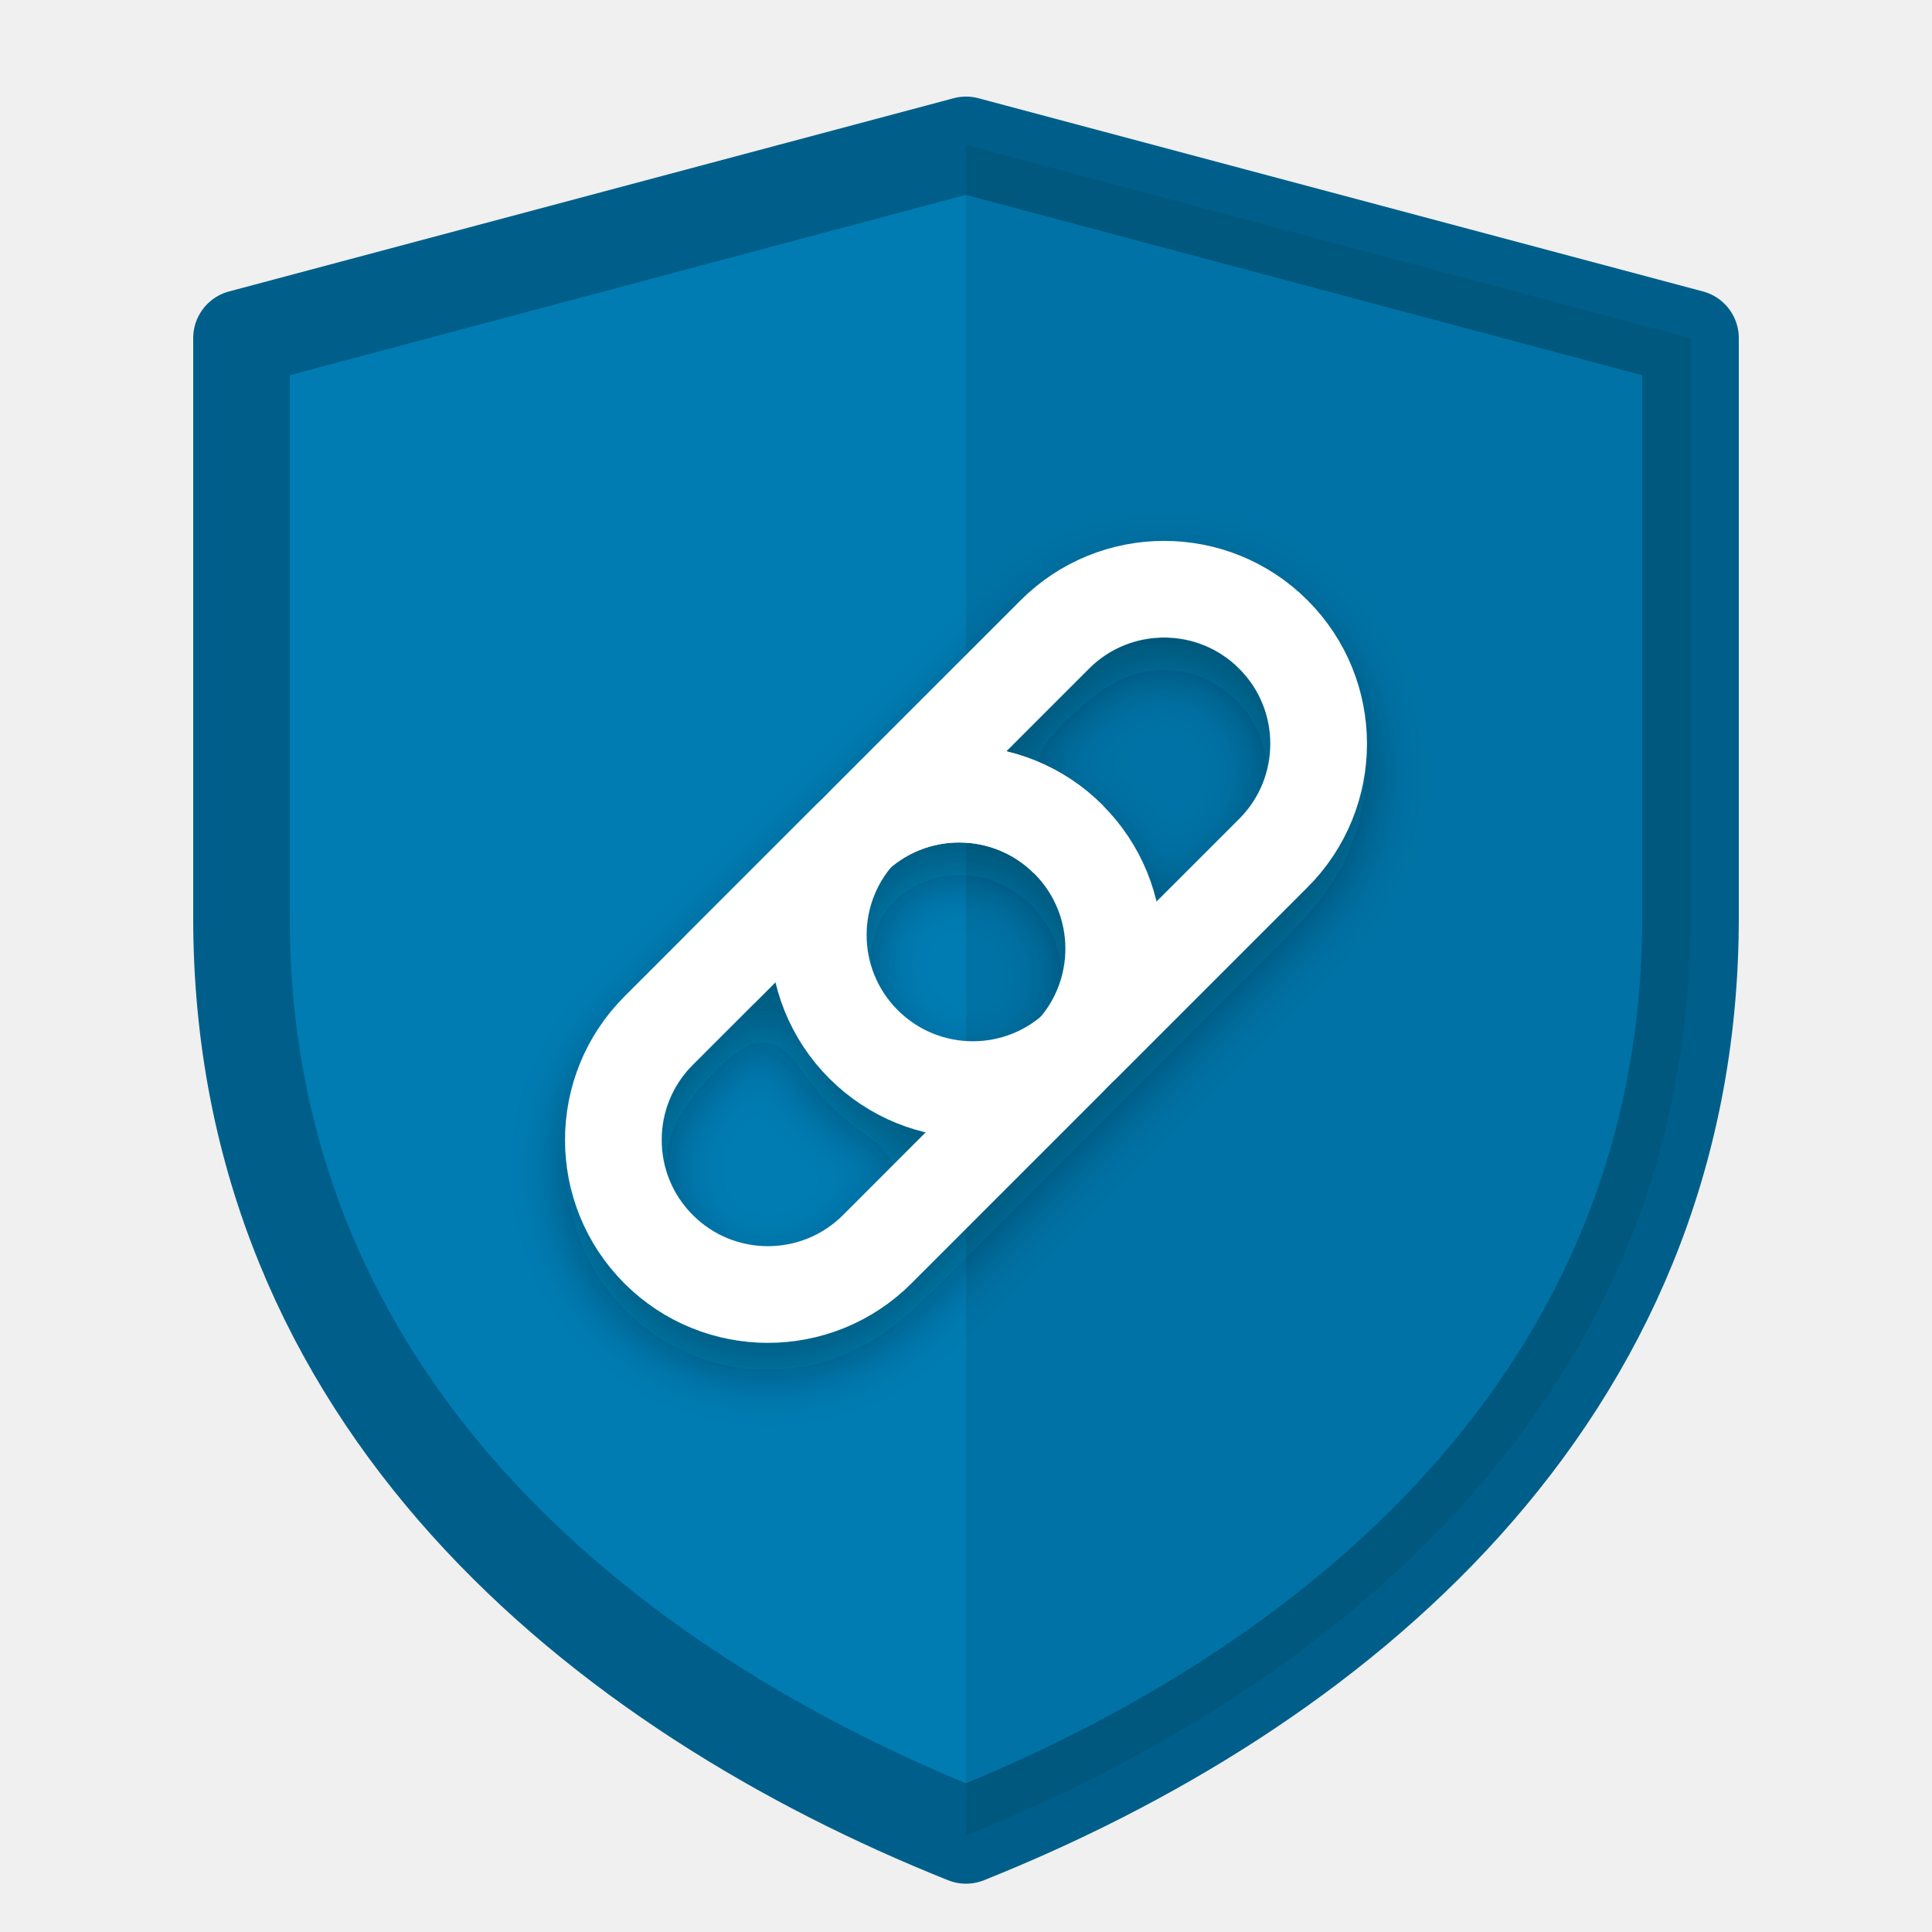
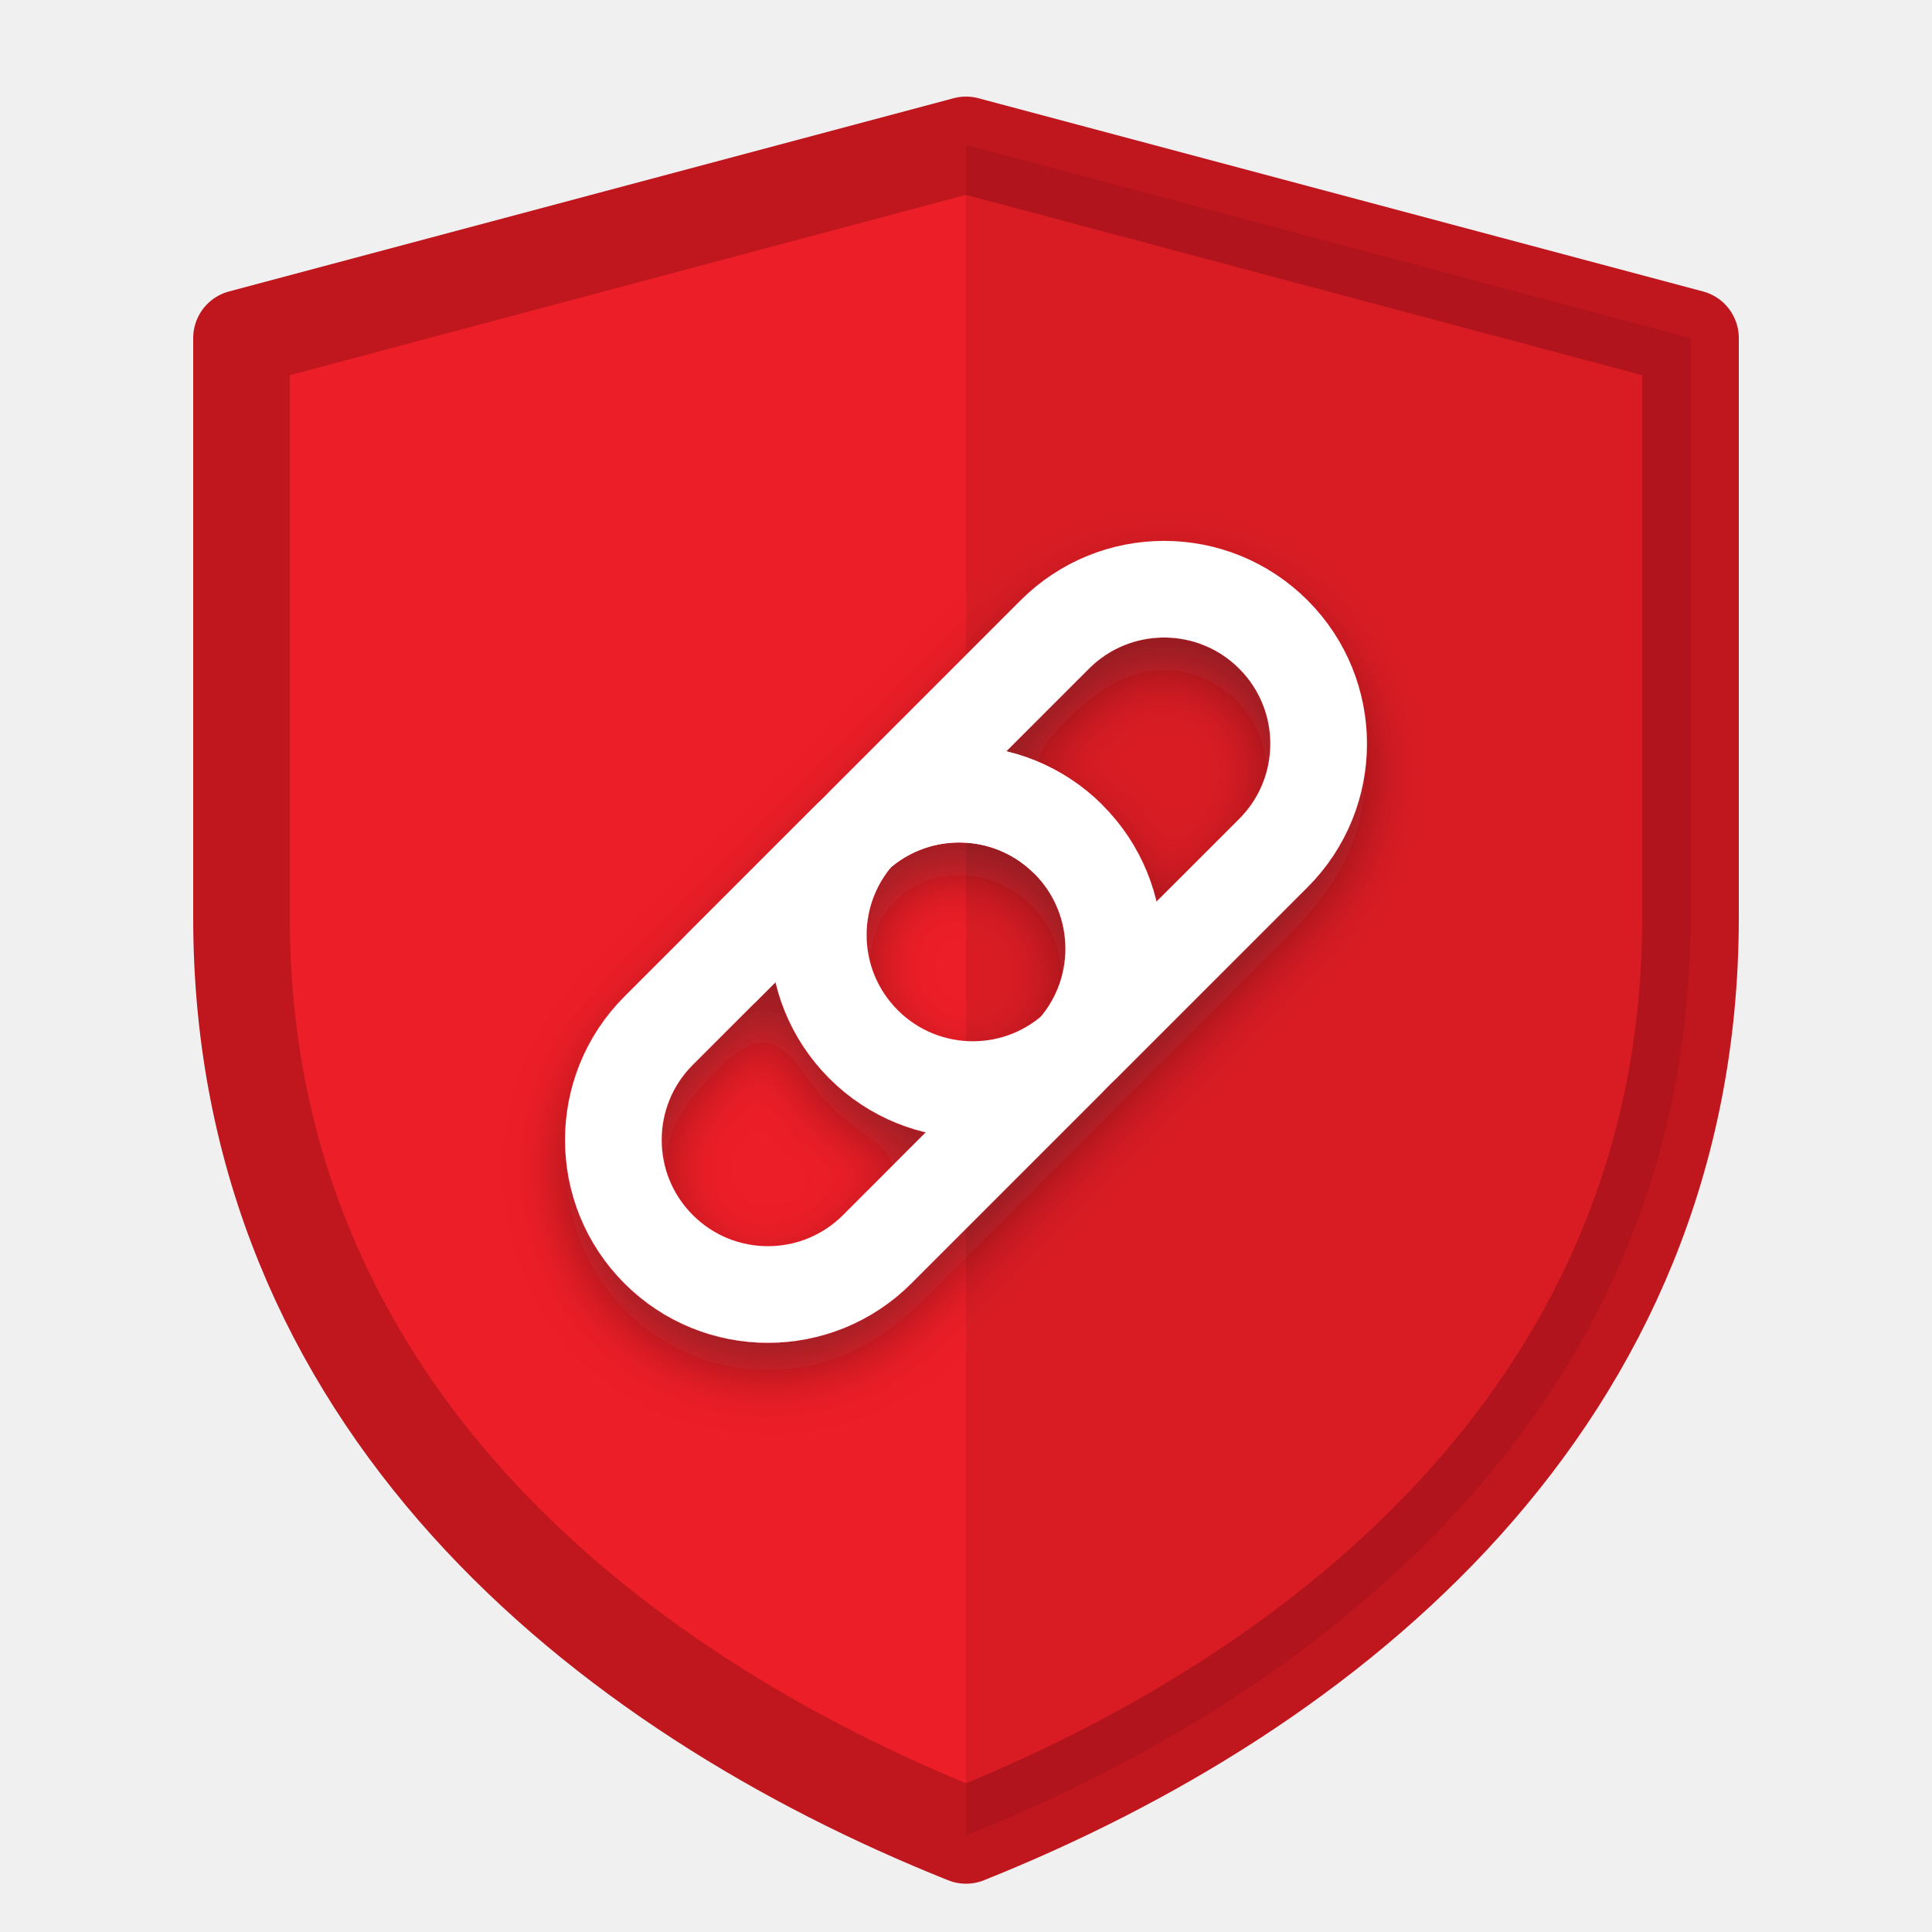
<svg xmlns="http://www.w3.org/2000/svg" viewBox="0 0 400 400" width="100%" height="100%">
  <defs>
    <filter id="chain-shadow" x="-20%" y="-20%" width="140%" height="140%" filterUnits="userSpaceOnUse">
      <feDropShadow dx="0" dy="6" stdDeviation="6" flood-color="#001520" flood-opacity="0.35" />
    </filter>
    <clipPath id="link-clip">
      <rect x="-40" y="-60" width="80" height="60" />
    </clipPath>
  </defs>
  <g id="shield">
-     <path d="M 200 30           L 350 70           L 350 190           C 350 290, 275 350, 200 380           C 125 350, 50 290, 50 190           L 50 70           Z" fill="#007CB3" stroke="#005F8A" stroke-width="20" stroke-linejoin="round" />
+     <path d="M 200 30           L 350 70           L 350 190           C 350 290, 275 350, 200 380           C 125 350, 50 290, 50 190           L 50 70           Z" fill="#EC1E27" stroke="#C0161E" stroke-width="20" stroke-linejoin="round" />
    <path d="M 200 30           L 350 70           L 350 190           C 350 290, 275 350, 200 380           Z" fill="#000000" fill-opacity="0.08" />
  </g>
  <g filter="url(#chain-shadow)">
    <g transform="translate(200, 195) rotate(-45)">
      <rect id="link1" x="-90" y="-32" width="120" height="64" rx="32" fill="none" stroke="#FFFFFF" stroke-width="20" />
      <rect id="link2" x="-30" y="-32" width="120" height="64" rx="32" fill="none" stroke="#FFFFFF" stroke-width="20" />
      <use href="#link1" clip-path="url(#link-clip)" />
    </g>
  </g>
</svg>
